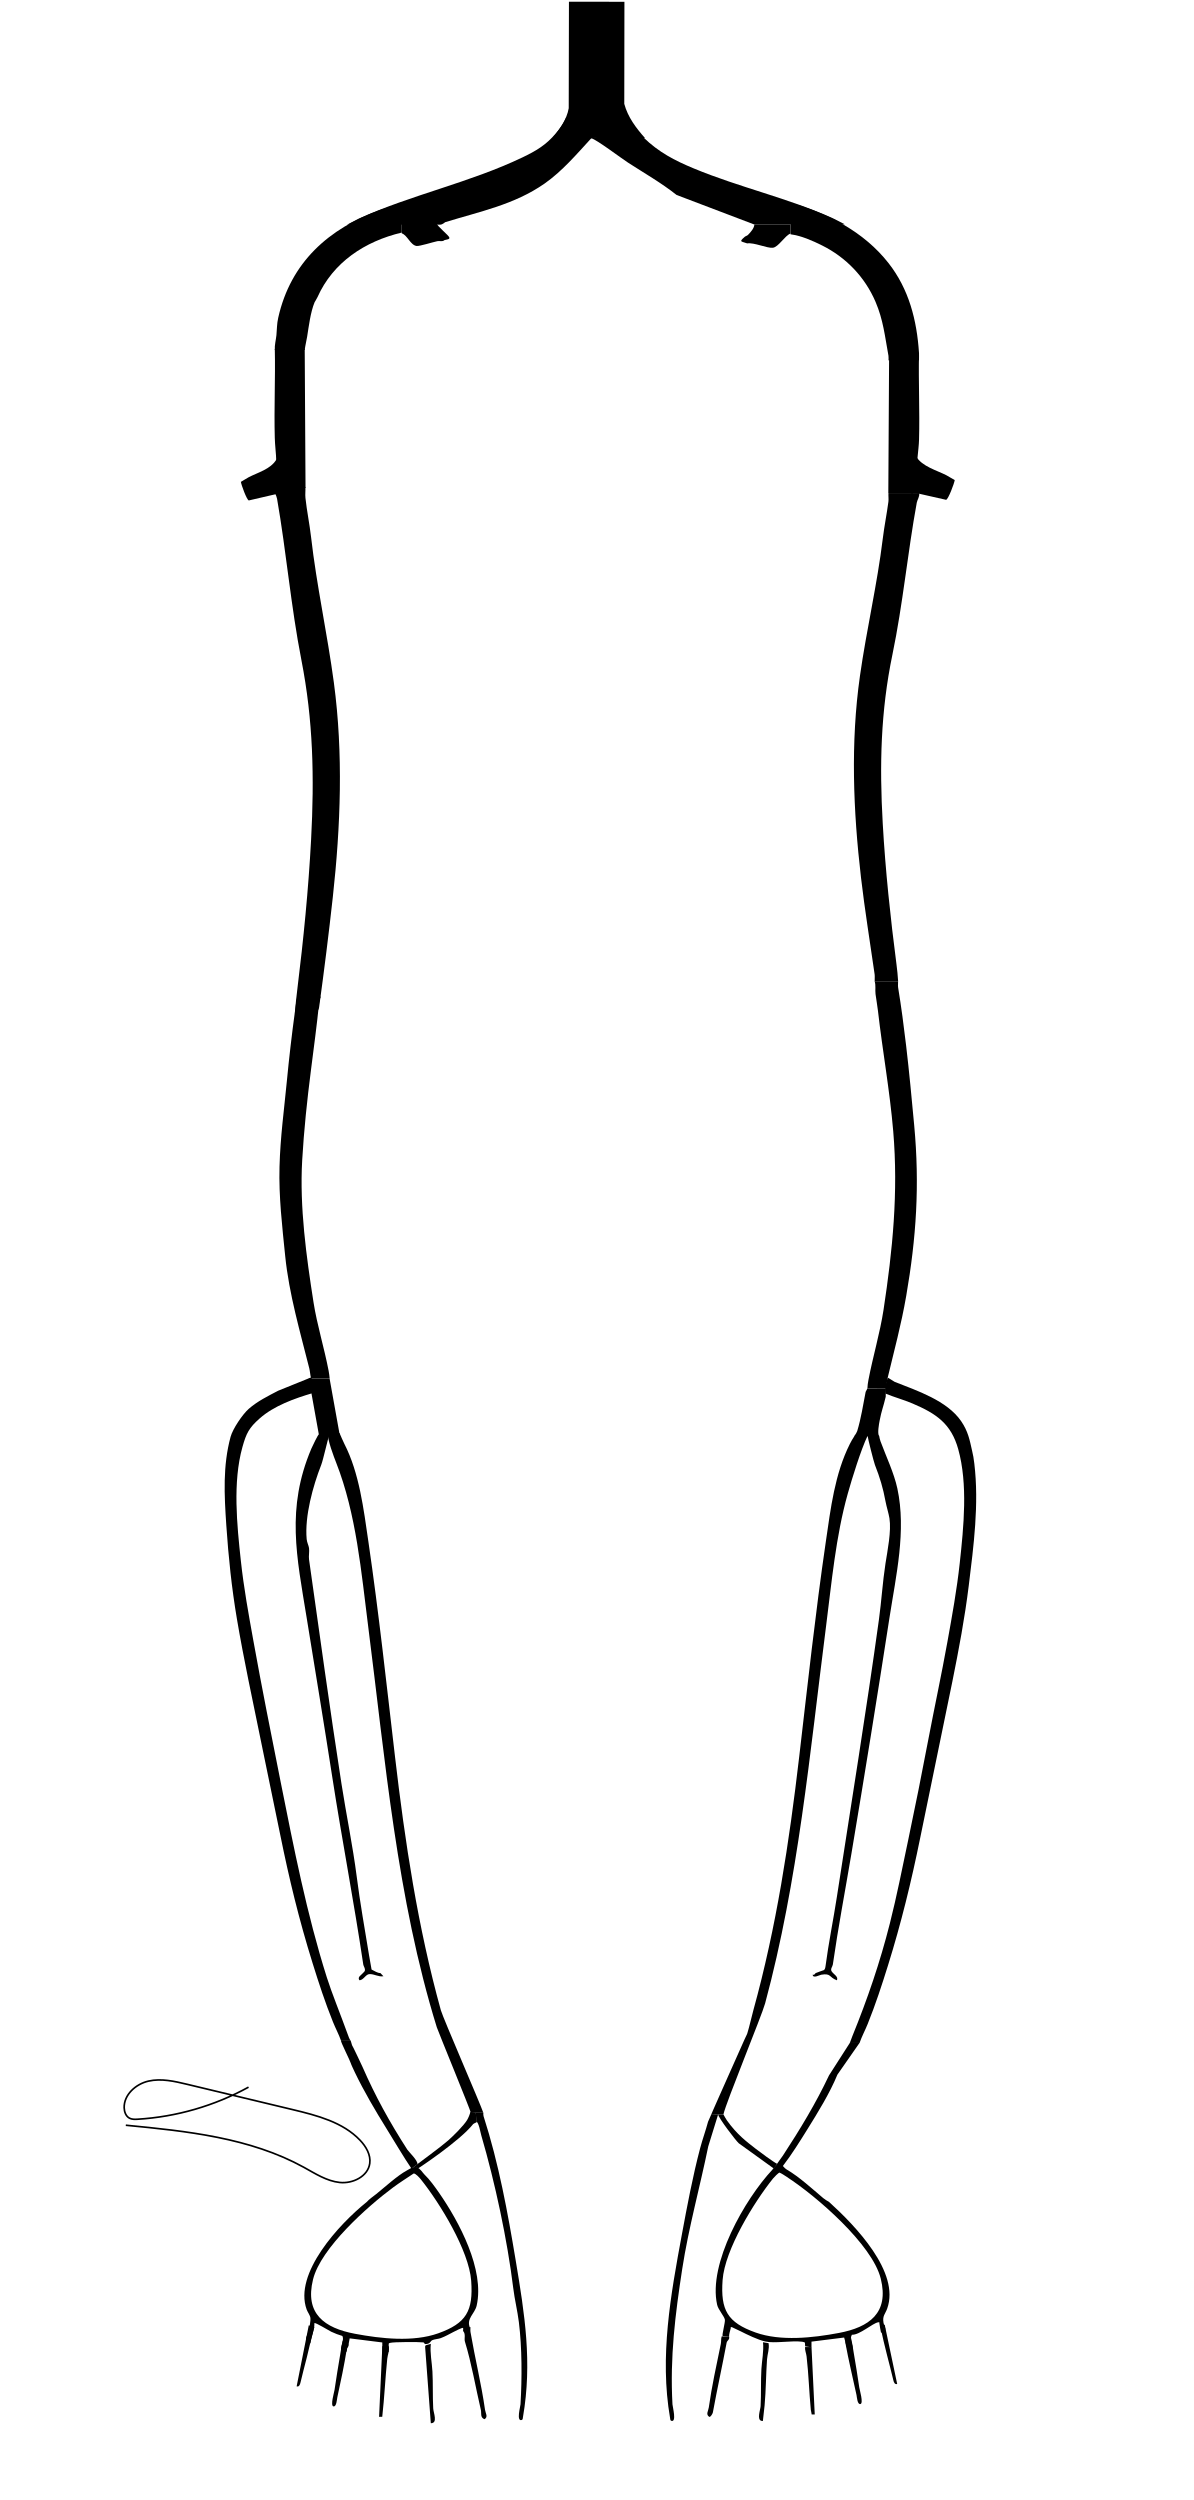
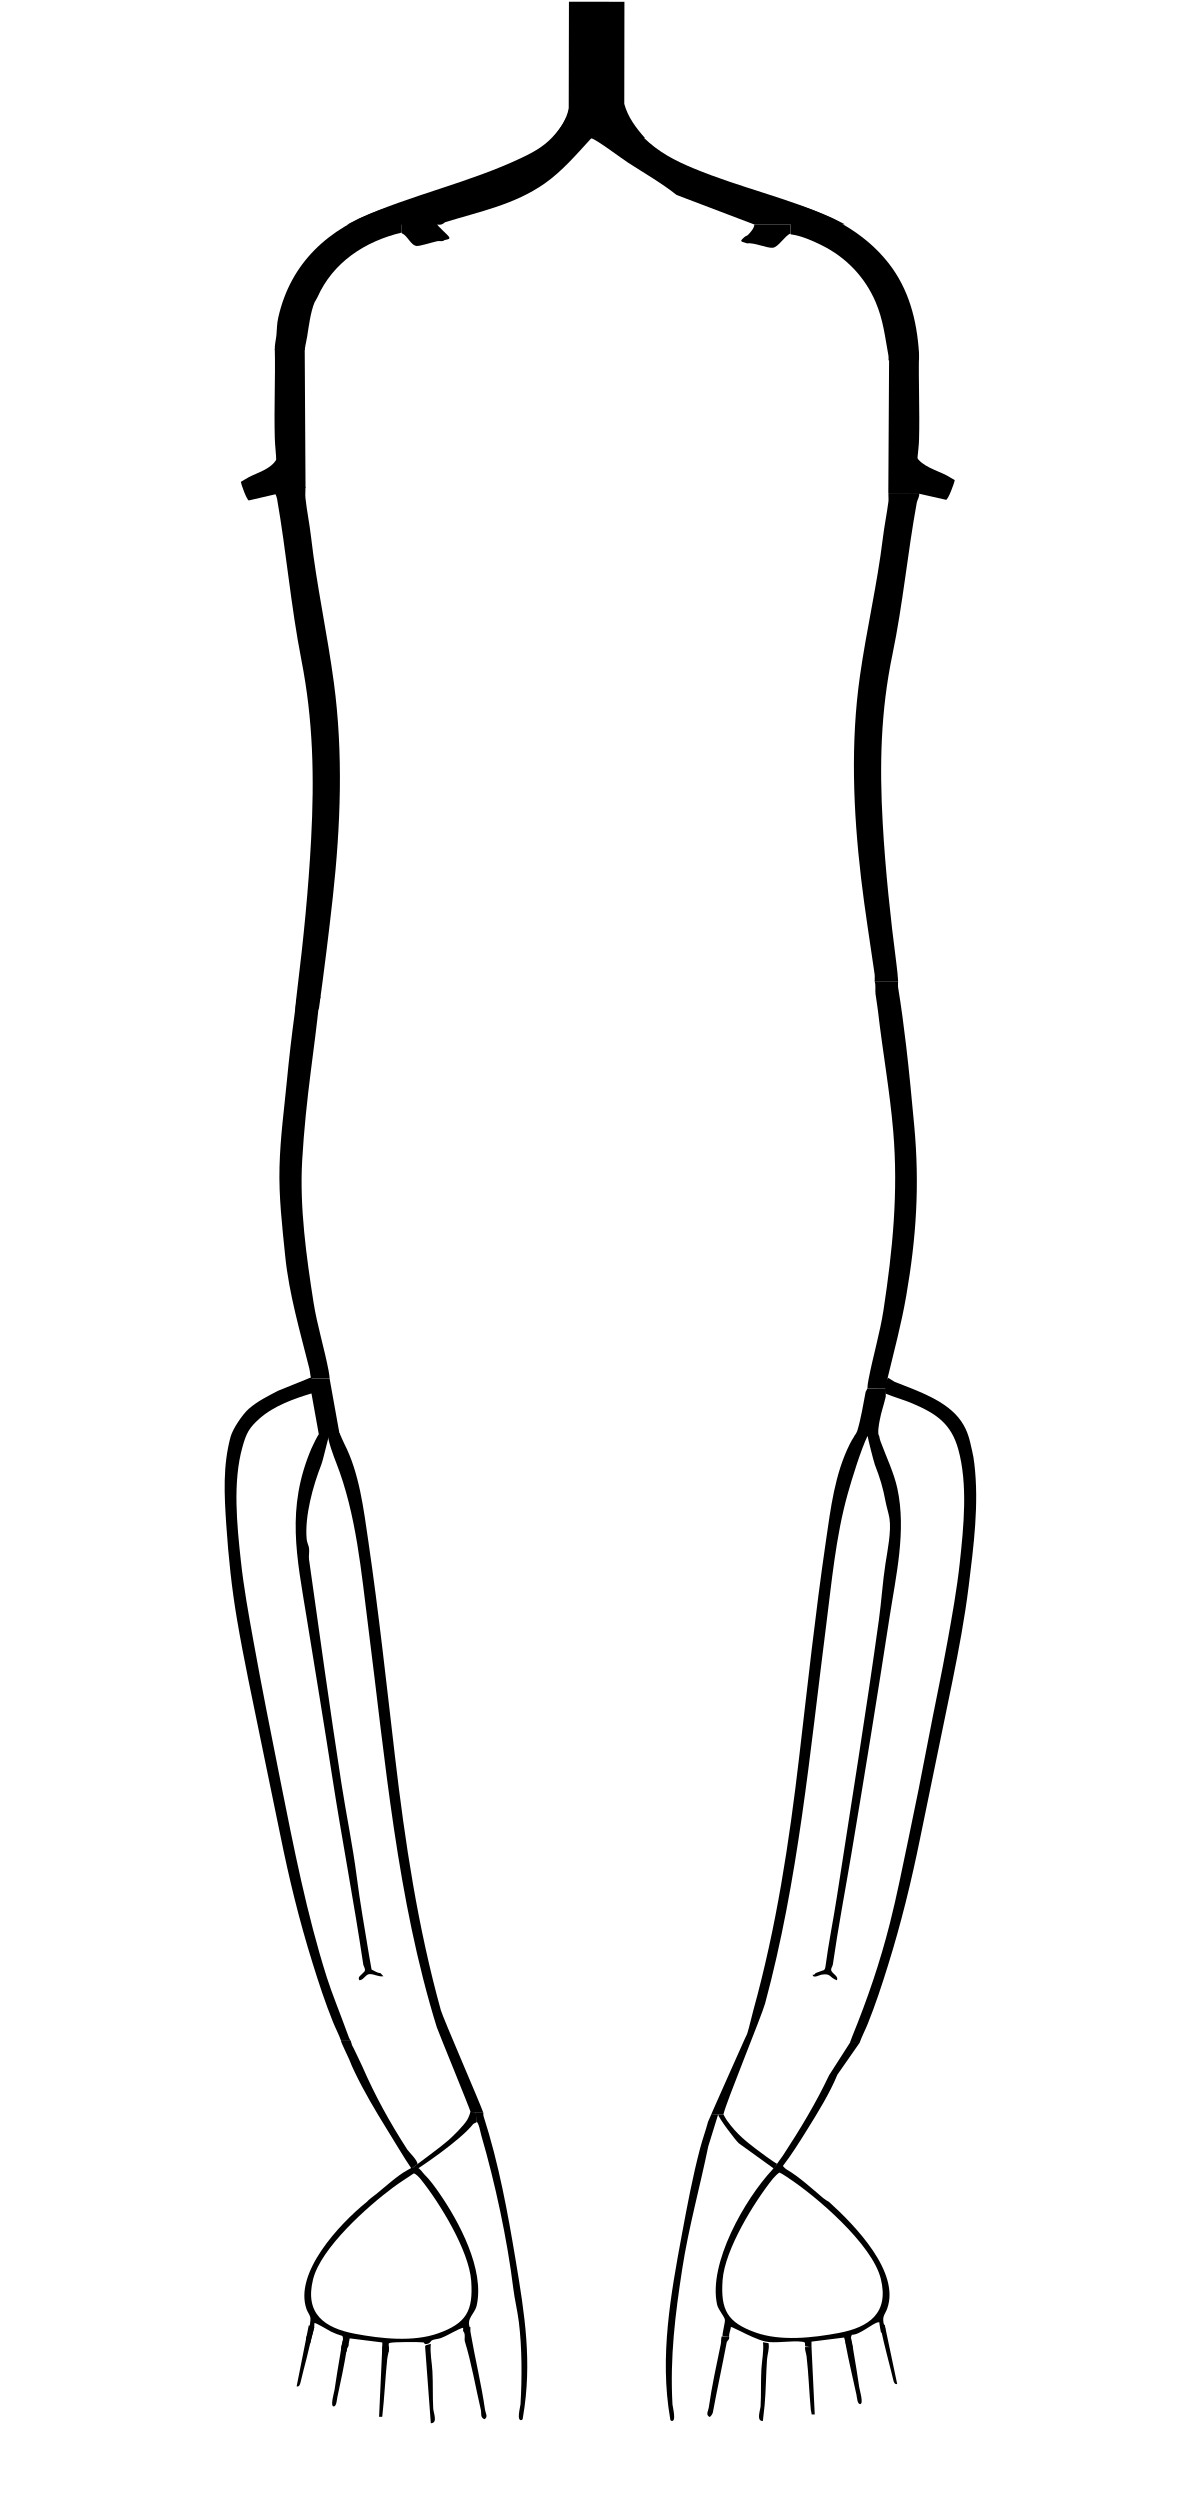
<svg xmlns="http://www.w3.org/2000/svg" id="Laag_1" version="1.1" viewBox="0 0 708.48 1484.64">
-   <defs>
-     <style>
-       .st0 {
-         fill: none;
-         stroke: #000;
-       }
-     </style>
-   </defs>
  <g id="Left_metatarsal_arteries">
    <g>
      <path d="M432.94,1387.63c.61,1.68-1.19,2.33-1.42,3.56-2.56,13.68-5.67,27.75-8.18,41.45-.12.64-1.29,2.81-2.12,2.64-2.27-1.44-.59-3.5-.31-5.53,1.8-12.63,4.53-25.12,7.14-37.73.31-1.48.02-3.12.57-4.59l4.32.19h0Z" />
      <path d="M456.41,1391.49c.62,3.3-.68,6.46-.91,9.69-.64,9.01-.61,18.16-1.43,27.19-.25,2.74-.59,5.86-.95,8.6-.09.67.26.81-.73.71-3.2-.53-.82-6.51-.7-8.81.39-7.27.06-14.66.47-21.94.3-5.31,1.51-10.6.96-15.98l3.29.55h0Z" />
      <path d="M505.44,1388.56c.66,2.74,1.03,5.52,1.49,8.3,1.18,7.03,2.35,13.88,3.36,20.98.2,1.44,2.64,9.43.66,9.82-1.85.36-2.05-4.19-2.3-5.33-2.15-9.95-4.74-20.75-6.56-30.69-.48-2.6,1.11-2.89,3.34-3.07h.01Z" />
      <path d="M481.92,1393.81l1.92,40.05-1.88-.04c.04-.9-.37-1.77-.45-2.65-1-10.58-1.29-21.22-2.52-31.83-.21-1.84-1.08-3.65-.91-5.54h3.84Z" />
      <path d="M532.8,1415.74c-1.44.47-2.02-1.07-2.29-2.25-1.08-4.75-2.51-9.91-3.74-14.88-1.38-5.55-2.83-11.15-3.8-16.75l2.4-1.39,7.43,35.28h0Z" />
    </g>
  </g>
  <g id="Left_plantar_arch">
    <path d="M464.91,1286.29c.7.85,1.59,1.7,2.45,2.2,7.22,4.2,15.08,11.44,21.49,16.84.77.65,2.49,1.81,3.45,2.26,15.54,14.07,42.39,41.78,34.54,63.45-1.17,3.22-2.88,4.23-2.17,8.3.4,2.32,2.89,5.09-1.46,5.99-.39-1.85-.69-3.62-.97-5.5-.09-.62.29-.86-.72-.72-3.26.46-11.05,7.66-15.62,7.39-1.58,2.81.57,5.57.5,8.39l-3.26-.11-1.85-6.62-19.38,2.43v3.35l-3.77-.54-.13-2.26c-.51-.24-1.09-.42-1.65-.49-6.33-.82-16.27,1.15-21.94-.15-4.44-1.01-10.84-4.14-14.64-6.07-1.67-.85-3.43-1.66-5.14-2.44-1.08-.14-.57.17-.7.72-.4,1.65-1.02,3.29-.98,5.02l-3.82-.5c-.49-.56,1.6-8.18,1.34-9.66-.34-2-3.95-5.97-4.6-8.84-5.51-24.38,16.47-62.79,32.83-80.28.54-.57,1.16-1.78,1.8-2.16l1.95-.11,2.45.11ZM467.32,1292.82c-1.41-.92-2.82-1.91-4.37-2.6-.65,0-3.33,2.82-3.9,3.52-11.33,14.13-28.63,42.27-29.93,60.29-1.29,17.9,2.93,25.21,19.6,31.15,14.86,5.29,33.91,3.18,49.4.27,18.16-3.41,29.95-11.89,24.93-32.24-5-20.3-38.23-49.03-55.74-60.39h0Z" />
  </g>
  <g id="Left_lateral_plantar_artery">
    <path d="M422.4,1255.64c.44-.33.53,0,4.08,0l-5.89,19.05c-4.95,24.2-11.7,48.38-15.44,72.7-4.15,27.01-7.35,52.31-5.8,80.44.09,1.55,2.62,10.84-.7,9.79-.69-.22-.63-1.12-.73-1.67-6.3-36.49.4-73.29,7-108.9,3.15-17.01,6.42-34.48,10.88-51.39,1.39-5.25,3.29-10.42,4.69-15.68l1.91-4.34Z" />
  </g>
  <g id="Left_dorsal_pedal_artery">
    <path d="M497.32,1232c-.04.06.19-.45,0,0-4.53,11.03-11.67,22.57-17.78,32.39-4.36,7-9.56,15.37-14.63,21.9-4.36,0-4.39.16-4.39.16.18-.54,4.23-6.06,4.44-6.38,10.26-15.68,19.62-31.18,27.37-47.62l12.36-19.28c1.19-.66,5.92-.26,5.76,0l-13.12,18.83Z" />
  </g>
  <g id="Left_medial_plantar_artery">
    <path d="M431.7,1259.25c6.13,8.54,11.75,12.64,16.98,16.73,2.13,1.66,10.81,8.12,12.8,9,0,0,.16.06-.97,1.47-.97,1.35-1.36,1.06-.97,1.35l-20.8-14.99c-1.61-1.37-12.27-15.3-12.27-17.17h3.13c.67,1.27,1.38,2.51,2.1,3.61h-.01Z" />
  </g>
  <g id="Right_metatarsal_arteries">
    <g>
      <path d="M279.36,1381.88c.04,1-.12,2.05.05,3.05,2.67,15.56,6.44,30.77,8.64,46.22.29,2.02,1.96,4.08-.31,5.52-2.72-.95-1.75-3.69-2.16-5.45-3.11-13.3-5.57-27.94-9.48-40.62-.57-1.85.6-4.38-1-6.19l.15-.63,4.11-1.9h0Z" />
      <path d="M255.84,1439.06l-3.39-45.52.31-.75,3.08-.9c-.56,5.54.66,10.98.96,16.44.4,7.28.07,14.67.47,21.93.15,2.76,2.9,8.76-1.42,8.79h0Z" />
      <path d="M203.52,1389.98c1.61.78,3.75.67,3.36,3.06-.12.71-.83,1.24-.94,1.96-1.5,9.53-3.6,19.35-5.63,28.72-.25,1.14-.45,5.69-2.3,5.33-1.98-.39.46-8.37.66-9.81,1.01-7.1,2.18-13.94,3.36-20.97.47-2.78.83-5.55,1.49-8.29h0Z" />
      <path d="M230.88,1393.32c.48,2.61-.66,5.02-.91,7.44-1.18,11.52-1.67,23.01-2.97,34.46l-1.88.04,1.92-41.94h3.84Z" />
      <path d="M186.72,1381.89c-1.78,5.97-3,12.1-4.53,18.14-1.25,4.96-2.66,10.12-3.74,14.87-.27,1.18-.85,2.73-2.29,2.25l7.2-36.22,3.36.96Z" />
    </g>
  </g>
  <g id="Right_plantar_arch">
    <path d="M252.18,1291.47c2.95,2.79,6.27,7.44,8.61,10.81,11.87,17.12,27.11,45.57,22.28,66.92-1.1,4.87-6.39,7.69-3.94,13.29l-4.09,1.89v-1.91c-.41-.42-4.99,2-5.86,2.44-2.37,1.19-4.63,2.57-7.51,3.62-1.34.49-3.85.62-5.01,1.22-1.24.64-1,2.04-3.54,2.27-1.54.14-.78-.84-1.81-.98-2.38-.32-17.69-.29-19.51.27-.37.12-.85.12-.95.57l-.05,4.87-3.77.55v-6.22l-19.37-2.43-.92,4.93c-1.14.76-.24,3.23-1.55,3.25-5.82.13-.09-6.25-1.88-9.61-2.26-.66-4.48-1.5-6.6-2.51-1.4-.66-9.45-5.67-9.99-5.11.06,4.07-1.8,7.94-2.41,11.95l-1.95-.21c-1.7-2.56.42-4.81.89-6.82.43-1.87,1.32-6.32,1.08-8.05-.22-1.62-1.62-3.32-2.22-4.96-7.77-21.45,19.28-50.68,35.6-63.8,1.68-1.85,3.88-3.29,5.75-4.79,5.1-4.09,12.53-10.95,18.14-13.97,2.01-1.08,3.83-2.59,5.97-1.88,2.01.66,3.5,3.36,4.6,4.4h.01ZM249.9,1294.21c-.73-.91-3.22-3.71-4.27-3.45-4.05,2.72-8.25,5.36-12.15,8.25-15.28,11.35-42.99,36.01-47.59,54.67-5.01,20.36,6.77,28.84,24.93,32.25,15.48,2.91,34.53,5.02,49.4-.27,16.67-5.94,20.89-13.25,19.6-31.16s-18.6-46.17-29.93-60.3h0Z" />
  </g>
  <g id="Right_lateral_plantar_artery">
    <path d="M287.04,1254.71c-.02.67-.08,1.36.13,2.02,9.05,28.1,14.33,57.12,19.11,85.8,5.3,31.77,9.89,60.43,4.28,92.93-.1.55-.04,1.45-.73,1.67-3.33,1.05-.81-7.9-.72-9.34.91-15.42.92-33.54-.98-48.8-.83-6.71-2.49-13.3-3.33-20.14-3.52-28.67-10.78-62.66-18.98-90.71-.43-1.47-1.54-7.91-2.91-8.14l-.35-5.29h4.48s0,0,0,0Z" />
  </g>
  <g id="Right_medial_plantar_artery">
    <path d="M283.1,1260.23c-.14.24-1.61.67-2.14,1.2-8.1,10.19-32.41,26.14-32.41,26.14l-3.13-.54c4.69-3.62,16.38-12.06,20.81-15.98,3.04-2.69,9.12-8.69,11.18-12.09.75-1.24,1.61-3.37,1.95-4.82l3.2.57.54,5.52Z" />
  </g>
  <g id="Right_dorsal_pedal_artery">
    <path d="M209.09,1214.61c.21.07,5.98,12.34,6.15,12.75,7.71,17.59,16.01,32.67,26.68,49.26.73,1.14,6.52,6.68,5.95,8.67l-3.54,2.51c-3.92-5.65-11.31-18.08-14.93-23.91-6.34-10.19-13.35-22.09-18.64-33.15-.45-.94-2.36-4.97-2.47-5.56-.18-1-6.21-12.99-5.73-13.17.79-.3,0,0,5.75-.01l.77,2.61Z" />
  </g>
  <g id="Left_posterior_tibial_artery">
    <path d="M422.4,1255.64c-.19.16,19.85-44.75,19.85-44.75,1.55-3.39,1.29-2.55,1.55-3.39,1.36-4.42,2.36-9.26,3.58-13.68,13.72-49.61,21.28-99.7,27.24-150.64,4.98-42.49,9.6-85.27,15.79-127.56,2.92-19.98,5.31-40.25,14.28-58.13.83-1.65,1.73-3.21,2.82-4.85h7.71c-4,8.4-9.23,25.34-11.75,34.31-7.15,25.41-9.61,53-12.95,79.11-9.6,75.03-16.49,150.79-36.16,223.7-1.9,7.04-23.2,58.76-24.75,65.88h-7.21Z" />
  </g>
  <g id="Right_posterior_tibial_artery">
    <path d="M279.62,1254.71c-.43-2.14-19.59-48.75-20.23-50.82-23.69-76.49-30.56-158.42-40.72-237.86-4.12-32.22-7.01-66.82-19.05-97.47-1.18-3.01-5.48-14.08-4.84-17.53,0,0,5.41-.1,6.85,0,.85,1.88,1.95,4.63,2.87,6.42,8.9,17.35,11.42,38.61,14.28,58.13,6.19,42.3,10.81,85.09,15.79,127.58,5.96,50.91,13.51,101.08,27.24,150.65,1.22,4.41,23.85,56.49,25.22,60.9.31.99,0,0,0,0h-7.42Z" />
  </g>
  <g id="Left_peroneal_artery">
    <path d="M493.82,1170.6c1.11,1.86,4.2,3.12,3.2,5.41-4.85-1.73-3.27-4.34-9.32-3.31-.96.16-5.03,2.45-5.08-.04,1.24.41,1.31-.71,1.8-.94.56-.26,1.46-.49,2.43-.92,2.13-.96,2.99-.13,3.4-3.22,1.82-13.87,4.65-27.52,6.75-41.2,8.36-54.43,17.34-109.44,24.94-164.43,1.53-11.08,2.2-22.37,3.91-33.48,1.17-7.57,3.57-19.18,2.35-26.84-.45-2.82-1.79-7.04-2.35-10.12-1.42-7.78-3.33-14.09-6.26-21.55-.71-1.82-4.32-16.16-4.37-17.32h6.85c.08.48.58,2.87.82,3.28,3.24,8.81,8.04,18.8,10.02,28.05,5.4,25.2-.83,51.77-4.67,76.61-7.24,46.9-14.75,93.33-22.64,140.36-3.65,21.74-7.88,43.81-11.01,65.7-.18,1.26-1.54,2.53-.78,3.96h.01Z" />
  </g>
  <g id="Right_peroneal_artery">
    <path d="M220.65,1169.62c1.75.8,3.47,2.13,5.25,2.09l1.8,1.89c-2.96.52-5.39-1.39-8.34-1.26-2.15.09-3.39,3.42-5.8,3.67-.68-.51-.59-1.38-.26-2.05.18-.37,3.24-3,3.36-3.58.34-1.63-.74-2.46-.93-3.75-5.52-37.14-12.62-73.95-18.37-111.07-4.89-31.59-10.14-63.3-15.27-94.99-5.86-36.13-12.27-64.7,2.81-100.29.52-1.23,4-8.52,4.65-8.78h6.22c-1.23,3.28-3.75,15.19-5.02,18.45-4.91,12.53-9.88,30.51-8.63,44.1.18,1.98,1.19,3.76,1.4,5.31.29,2.12-.28,4.67,0,6.71,6.25,44.35,12.41,88.87,19.26,133.19,2.83,18.29,6.73,36.98,9.06,55.19,1.95,15.27,4.75,30.99,7.28,46.42.48,2.91,1.03,5.87,1.54,8.77v-.02Z" />
  </g>
  <g id="Right_anterior_tibital_artery">
    <path d="M202.56,1212c-1.34-3.86-3.3-7.46-4.82-11.24-4.71-11.7-8.4-23.03-12.1-34.9-8.16-26.18-13.98-50.43-19.05-75.42-6.33-31.2-12.8-61.71-19.14-93.07-2.39-11.83-4.73-23.97-6.75-35.92-3.13-18.5-5.03-36.78-6.3-55.56-1.24-18.32-2.11-35.47,2.53-52.62,1.29-4.75,7.07-13.35,10.81-16.64,5.15-4.51,11.43-7.59,17.45-10.74l19.41-7.85c1.09.2,2.37,8.43,1.19,9.23-10.85,3.18-23.07,7.54-31.59,15.08-6.32,5.59-7.93,8.76-10.23,16.99-5.83,20.85-3.26,46.14-.93,67.63,1.72,15.9,4.55,31.39,7.33,46.85,5.08,28.27,10.81,56.86,16.3,84.4,7.78,38.95,15.54,78.59,27.39,115.99,3.02,9.55,7.56,20.42,13.14,35.77.27.74.65,1.39,1.11,2.01h-5.76,0Z" />
  </g>
  <g id="Left_anterior_tibial_artery">
    <path d="M504.68,1213.17c1.48-3.94,1.01-2.77,1.48-3.94,9.08-22.32,16.4-43.74,22.29-67,4.14-16.33,7.33-32.69,10.81-49.13,4.29-20.28,8.22-40.06,12-59.93,3.67-19.27,7.87-38.7,11.37-58.16,2.78-15.46,5.61-30.95,7.33-46.85,2.33-21.5,4.9-46.79-.93-67.63-4.21-15.04-12.97-21.03-27.14-27.06-5.22-2.22-10.74-3.7-15.98-5.85-.5-3.35.06-6.42,1.34-9.49l4.02,2.47c13.35,5.29,31.1,11.12,39.49,23.34,4.15,6.05,5.07,11.13,6.5,17.49.75,3.33.91,4.09,1.35,7.76,2.87,24.1-.41,48.81-3.31,72.45-2.35,19.13-5.94,38.16-9.73,56.92-6.34,31.35-12.81,61.87-19.14,93.07-5.22,25.69-11.26,50.44-19.05,75.42-3.7,11.87-7.39,23.19-12.1,34.9-1.52,3.78-3.48,7.39-4.82,11.24h-5.76l-.02-.02Z" />
  </g>
  <g id="Right_tibioperoneal_trunk">
    <polygon points="195.71 818.56 201.64 851.57 189.29 851.57 183.36 818.56 195.71 818.56" />
  </g>
  <g id="Left_tibioperoneal_trunk">
    <path d="M514.97,824.63l11.16-.04-.16,4.97c-3.92-.29.5-2.08,0,0-1.55,6.54-2.37,7.72-3.61,14.17-.35,1.83-1.43,7.58-.3,9.07.04.05,0,.13-.06.13h-14.71q1.45-2.04,1.8-3.18c2.23-7.31,3.47-15.41,4.94-22.98.15-.78.85-1.34.93-2.15h0Z" />
  </g>
  <g id="Left_popliteal_artery_artery">
    <path d="M515.11,824.59c.05-1.68.29-3.41.61-5.05,2.68-14.05,6.88-27.99,8.96-41.62,5.41-35.55,8.84-69.7,5.77-106.1-2.03-24.1-6.37-47.82-9.08-71.61-.41-3.56-1.02-6.62-1.43-9.88-.31-2.46.27-5.09-.52-7.6h13.9c.08,1.2-.17,2.51.03,3.68,1.93,11.76,3.36,22.72,4.76,34.58,1.85,15.66,3.33,31.53,4.8,47.37,3.3,35.56,1.24,66.61-4.75,101.25-2.98,17.22-7.09,32.18-10.97,48.43-.45,1.87-.75,4.59-1.06,6.56h-11.02v-.02Z" />
  </g>
  <g id="Right_popliteal_artery_artery">
    <path d="M190.48,591.84c-.38.99-.8,2.14-.91,3.19-1.38,13.6-3.19,27-4.9,40.41-2.29,17.92-4.18,35.66-5.21,53.57-1.61,27.92,2.49,57.27,6.73,84.41,2.08,13.33,6.35,26.94,8.97,40.68.28,1.46.47,2.98.61,4.45h-11.04c-.5-1.8-.64-4.25-1.06-5.93-5.39-21.52-12.01-44.09-14.3-66.67-1.77-17.49-3.87-35.26-3.38-53.08s2.72-33.81,4.34-50.64c1.32-13.77,2.99-28.14,4.81-41.48.41-2.97.72-6.02,1.44-8.92h13.92-.02Z" />
  </g>
  <g id="Left_superficial_femoral_artery">
    <path d="M545.84,292.8c.42,2.05-1.09,3.96-1.41,5.7-5.48,29.96-8.21,60.19-14.46,90.25-6.99,33.64-7.72,65.64-5.75,100.33,1.59,28,4.57,55.91,8.15,83.51.44,3.36.79,6.8.99,10.19h-13.92c-.07-1.41.15-2.86-.05-4.26-2.73-19.16-5.84-38.15-8.07-57.26-4.64-39.7-6.27-80.19-.63-119.88,3.9-27.48,10.25-54.31,13.56-81.57.89-7.32,2.38-14.64,3.33-21.81.22-1.67-.09-3.5.03-5.2h18.24-.01Z" />
  </g>
  <g id="Right_superficial_femoral_artery">
    <path d="M181.36,289.23c.13,2.11-.2,4.38.03,6.47.81,7.6,2.44,15.41,3.33,23.16,3.31,28.94,9.66,57.42,13.56,86.59,5.64,42.13,4,85.11-.63,127.25-2.39,21.73-5.16,43.75-8.15,65.53-.16,1.17-1.25,2.26-.93,3.64h-13.44c.32-4.89.87-9.81,1.47-14.67,3.61-29.27,6.57-58.93,8.15-88.65,1.97-36.83,1.24-70.79-5.75-106.52-6.25-31.92-8.92-64.02-14.46-95.81-.32-1.86-1.83-3.88-1.41-6.05l-2.4.48v-1.45h20.64,0Z" />
  </g>
  <g id="Right_profunda_femoral_artery">
    <path d="M166.6,270.23v25.07l-.48-2.37-18.36,4.26c-1.19-.21-4.5-9.3-4.71-11.04,1.54-.81,3.04-1.91,4.57-2.71,5.45-2.86,13.02-4.75,16.46-10.48.4-.66,0-1.71.11-2.46l2.41-.27h0Z" />
  </g>
  <g id="Left_profunda_femoral_artery">
    <path d="M542.89,266.18c.65,1.06.87,4.39,1.17,4.91,3.51,5.93,12.21,8.19,17.94,11.13,1.67.86,3.3,2.02,4.97,2.88-.23,1.85-3.84,11.5-5.13,11.72l-20-4.52c.45.96-.47,2.06-.53,2.52v-28.63h1.58Z" />
  </g>
  <g id="Left_common_femoral_artery">
    <path d="M545.76,209.76c-.38,17.08.49,34.26.02,51.34-.18,6.55-1.79,13.86-1,20.77.17,1.51,1.11,5.73,2.12,6.29l2.71,4.65h-22.08l.48-83.04h17.76-.01Z" />
  </g>
  <g id="Right_common_femoral_artery">
    <path d="M180.96,207.24l.48,82.52h-20.64c.22-.76,2.35-3.24,2.4-3.45,2.19-9.51.23-17.14-.02-26.35-.48-17.53.4-35.19.02-52.74h17.76Z" />
  </g>
  <g id="Left_external_iliac_artery">
    <path d="M469.45,120.45c22.01,6.08,43.67,17.24,58.19,35.78,12.14,15.5,16.83,33.82,18.12,53.44.09,1.43-.04,2.87,0,4.3h-18.1c-.03-.89.11-1.84-.05-2.73-2.12-11.59-3.08-21.28-7.67-32-6.33-14.77-17.56-26.4-31.71-33.46-5.83-2.91-12.31-5.77-18.77-6.64v-18.7h0Z" />
  </g>
  <g id="Left_internal_iliac_artery">
    <path d="M469.44,133.21v5.47c-3.38,1.28-7.16,8.12-10.54,8.46s-11.1-3.24-15.2-2.6c-3.64-1.32-4.99-.76-1.51-3.85.54-.48,1.45-.65,1.99-1.18,1.54-1.52,3.83-4.12,3.79-6.27l21.48-.03h-.01Z" />
  </g>
  <g id="Left_common_iliac_artery">
    <path d="M348.3,81.59l33.9.1c9.03,8.72,18.39,13.6,29.77,18.32,27.14,11.29,56.32,17.67,82.85,29.7l6.84,3.5h-54.02l-45.84-17.43c-9.12-7.22-19.17-12.94-28.88-19.23-3.94-2.55-18.59-13.63-21.6-14.36-.98-.24-2.03-.08-3.02-.1v-.5h-.01Z" />
  </g>
  <g id="Right_extrnal_iliac_artery">
    <path d="M238.56,138.11c-21.88,5.2-40.8,17.66-50.02,38.36-.59,1.32-1.54,2.6-1.72,3.04-2.45,5.94-3.43,14.28-4.43,20.45-.43,2.64-1.11,5.23-1.43,7.89h-17.76c-.2-2.99.67-5.91.96-8.84.37-3.84.2-6.45,1.08-10.39,7.38-32.83,30-53.05,60.86-64.1,4.11-1.47,8.47-2.31,12.47-4.07v17.67h-.01Z" />
  </g>
  <g id="Right_internal_iliac_artery">
    <path d="M238.58,132.21l20.47.1c.75,2.35,7.62,7.48,7.83,8.85s-2.89.92-3.6,1.9c-1.16.35-2.45-.06-3.57.17-2.49.51-10.5,3.04-12.28,2.85-3.66-.43-5.49-6.43-8.85-7.51v-6.35h.01Z" />
  </g>
  <g id="Right_common_iliac_artery">
    <path d="M335.98,70.29h18.49v10.61l-3.16,1.01c-8.69,9.47-17.4,19.74-27.9,27.09-18.01,12.59-38.58,16.63-59.03,22.95-.26.08-1.53,1.47-3.05,1.47h-55.21l6.9-3.58c31.35-14.2,65.93-21.37,97.27-36.38,7.96-3.81,13.97-7.3,19.86-14.34,2.1-2.5,4.62-5.81,5.85-8.82h-.01Z" />
  </g>
  <g id="Aorta">
    <g id="Generatief_object">
      <path d="M337.88,1.02l32.94.04-.09,60.63c2.11,7.86,7.01,14.34,12.31,20.31l-54.72-.13c4.02-5.28,8.28-10.87,9.42-17.6l.13-63.25Z" />
    </g>
  </g>
-   <path class="st0" d="M74.71,1262.08c36.29,3.52,73.73,7.38,105.68,24.96,6.82,3.76,13.62,8.21,21.36,9.03s16.77-3.58,17.83-11.29c.71-5.1-2.2-10.05-5.75-13.78-10.24-10.78-25.55-14.72-40.01-18.19-20.89-5.01-41.78-10.02-62.68-15.03-7.54-1.81-15.4-3.62-22.96-1.9s-14.66,8.11-14.44,15.86c.07,2.41,1.02,5.02,3.15,6.15,1.47.78,3.23.72,4.89.62,22.98-1.39,45.63-7.95,65.81-19.04" />
</svg>
